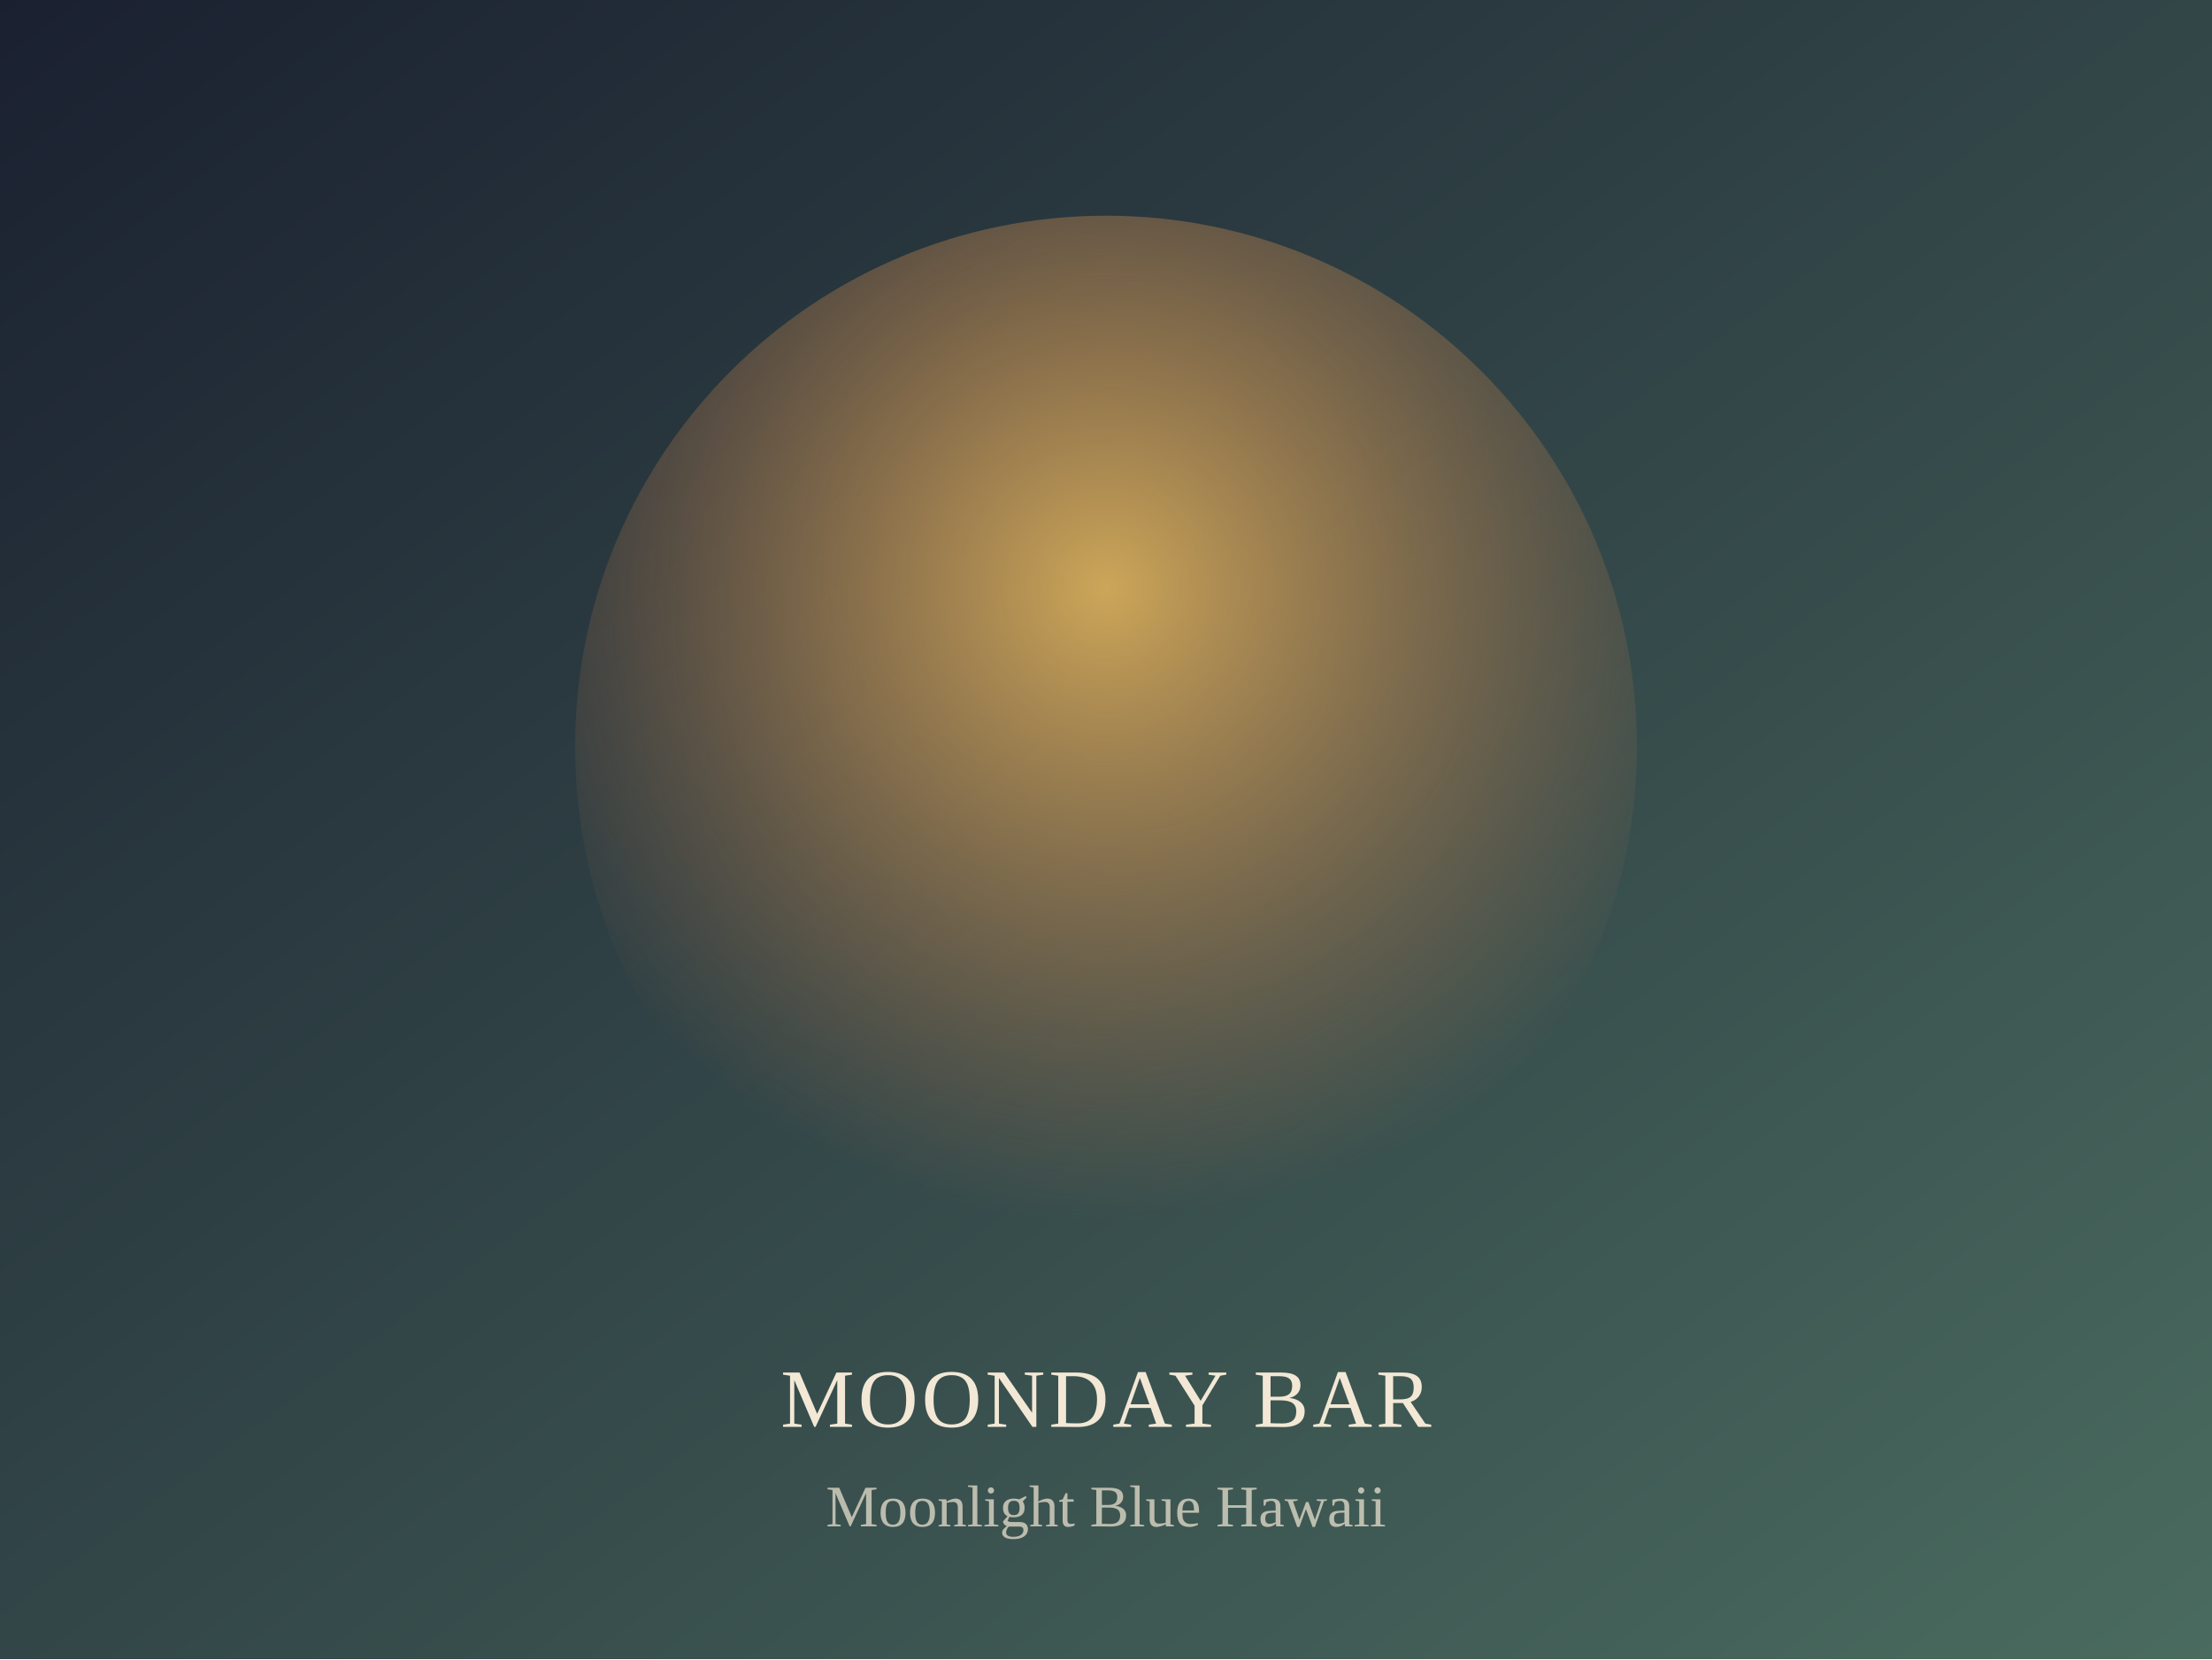
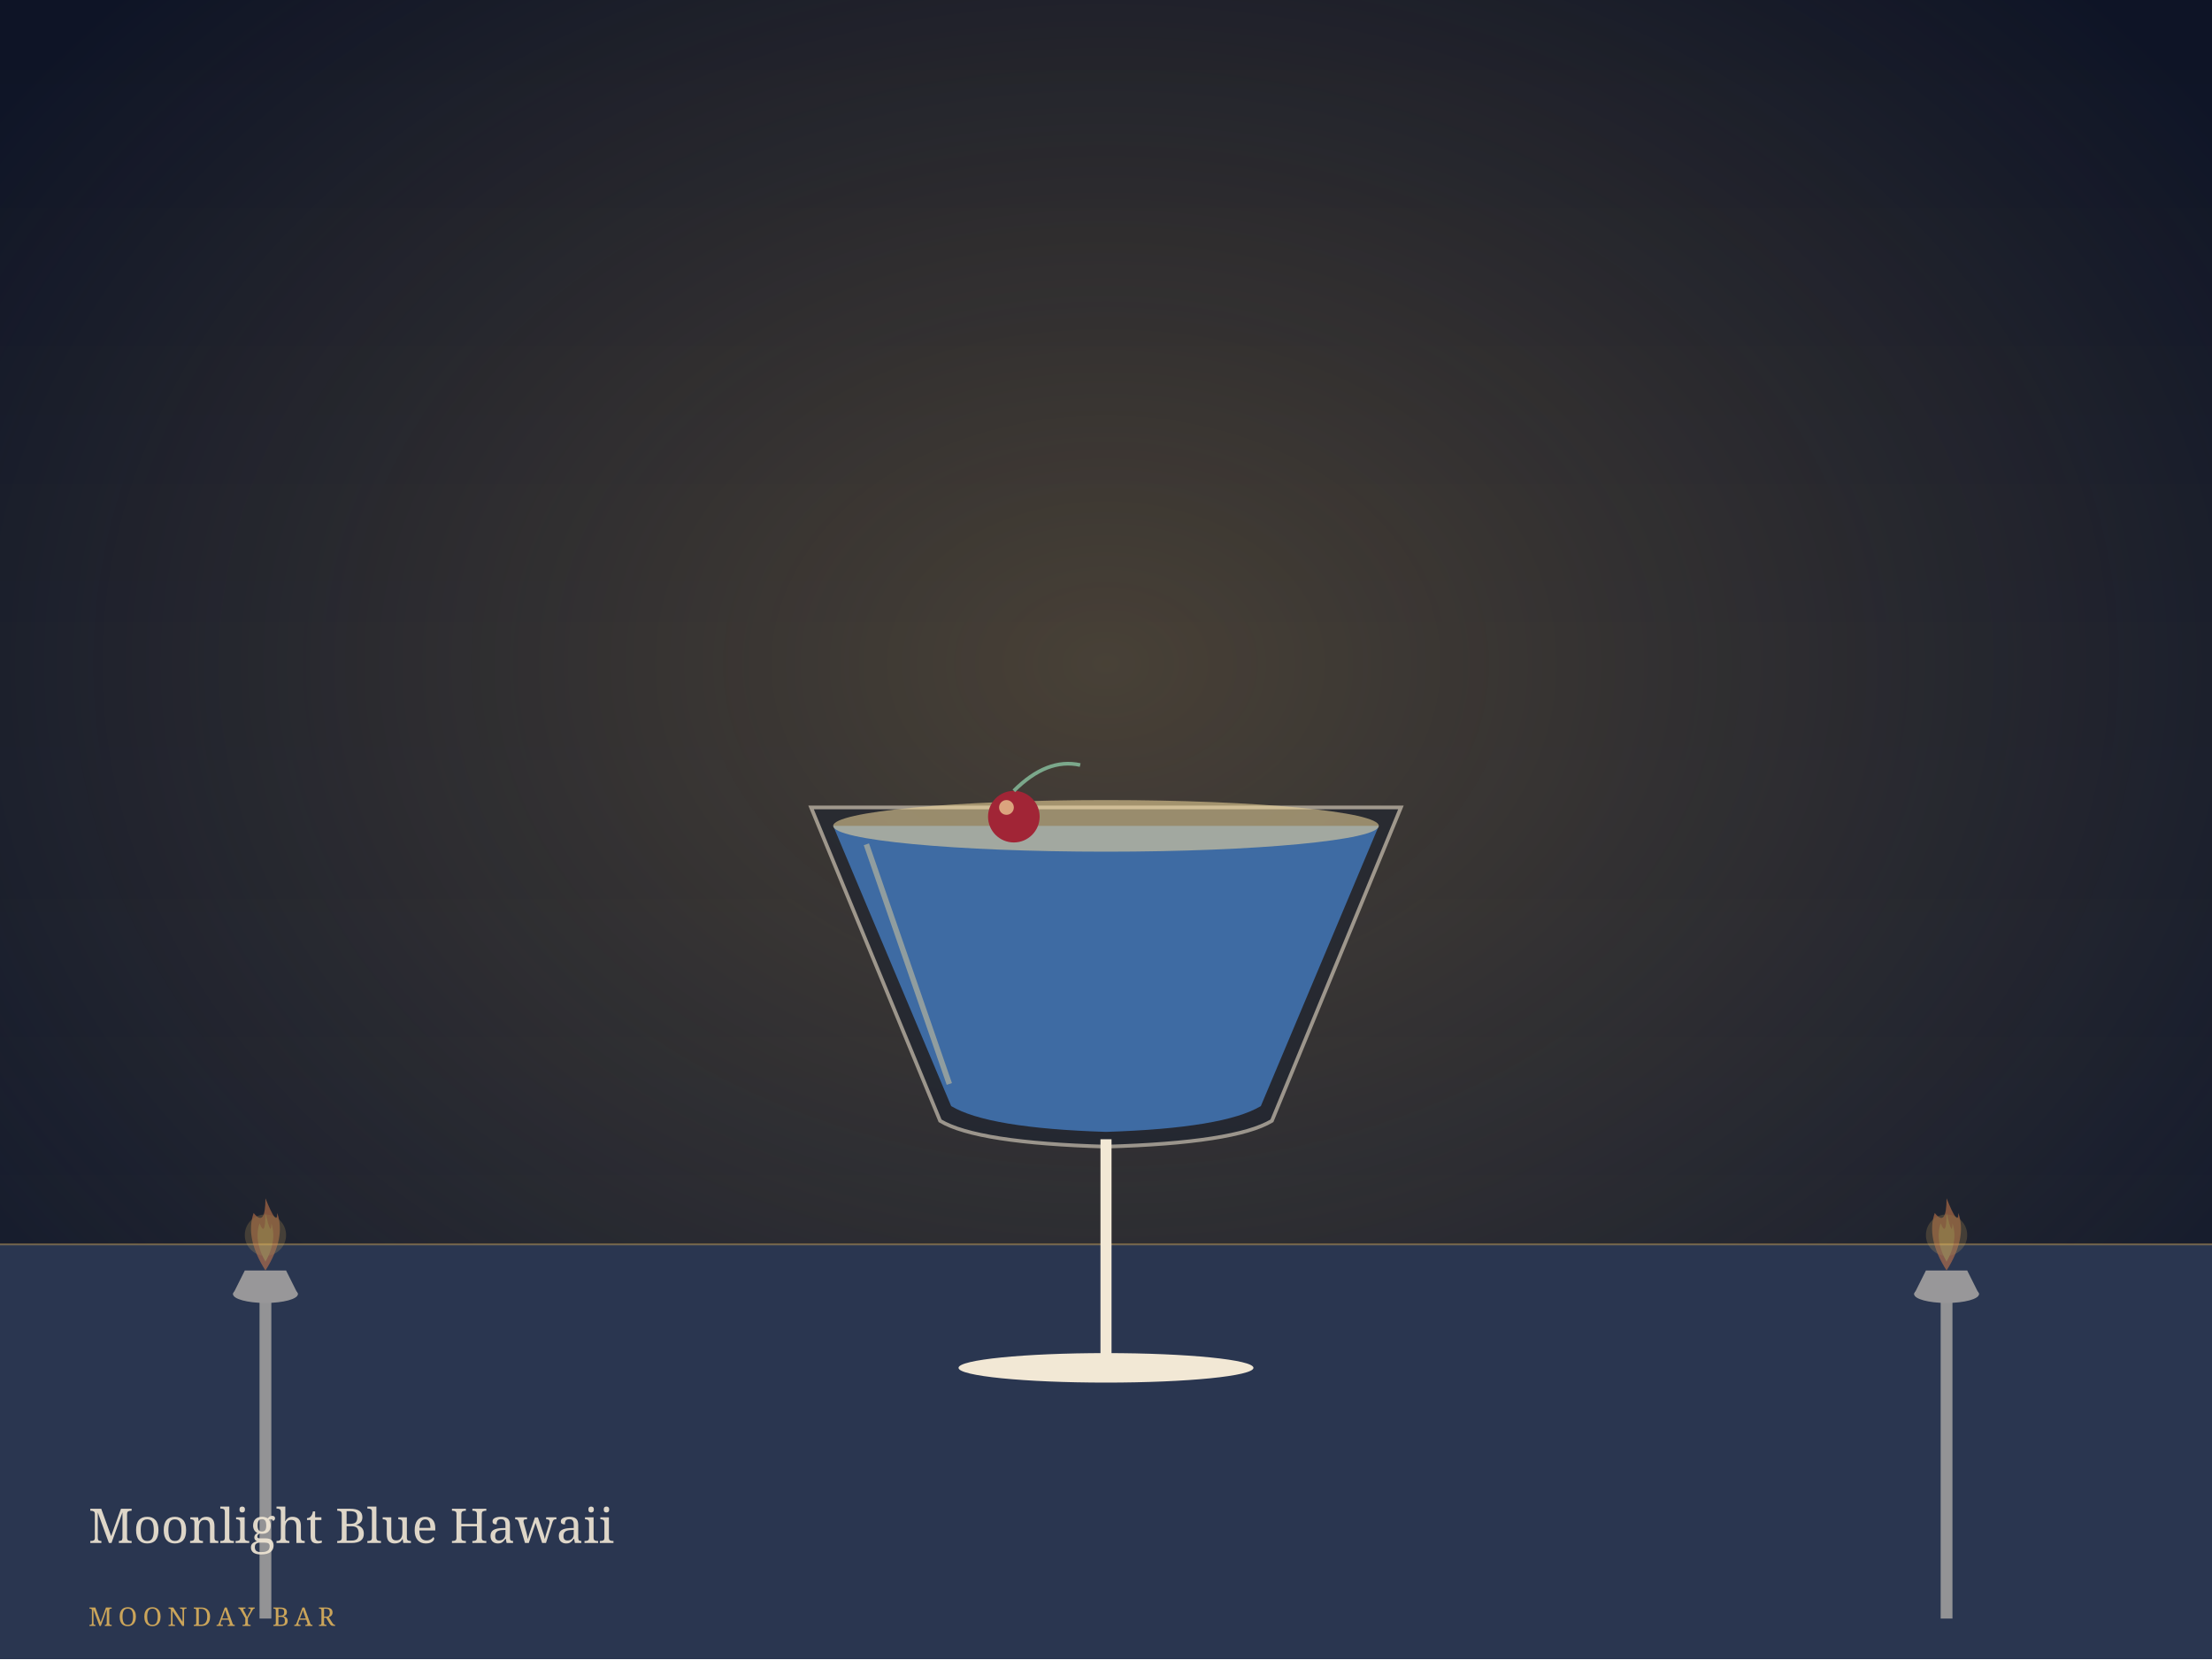
<svg xmlns="http://www.w3.org/2000/svg" viewBox="0 0 1200 900" preserveAspectRatio="xMidYMid slice" role="img" aria-label="Moonlight Blue Hawaii">
  <defs>
-     <linearGradient id="g171q71m" x1="0" y1="0" x2="1" y2="1">
-       <stop offset="0%" stop-color="#1A2030" />
-       <stop offset="100%" stop-color="#4A6B5F" />
+     <linearGradient id="coc2_bg" x1="0" y1="0" x2="0" y2="1">
+       <stop offset="0%" stop-color="#0E1426" />
+       <stop offset="100%" stop-color="#1A2030" />
    </linearGradient>
-     <radialGradient id="g2hr837s" cx="50%" cy="35%" r="60%">
-       <stop offset="0%" stop-color="#E8B85C" stop-opacity="0.85" />
-       <stop offset="100%" stop-color="#D17B4A" stop-opacity="0.0" />
+     <radialGradient id="coc2_spot" cx="50%" cy="40%" r="60%">
+       <stop offset="0%" stop-color="#E8B85C" stop-opacity="0.25" />
+       <stop offset="100%" stop-color="#E8B85C" stop-opacity="0" />
    </radialGradient>
  </defs>
-   <rect width="1200" height="900" fill="url(#g171q71m)" />
-   <circle cx="600" cy="405" r="288" fill="url(#g2hr837s)" />
-   <g fill="#F2E8D5" font-family="Georgia, 'Times New Roman', serif">
-     <text x="50%" y="774" text-anchor="middle" font-size="45" letter-spacing="2">MOONDAY BAR</text>
-     <text x="50%" y="828" text-anchor="middle" font-size="32" opacity="0.7">Moonlight Blue Hawaii</text>
+   <rect width="1200" height="900" fill="url(#coc2_bg)" />
+   <rect width="1200" height="900" fill="url(#coc2_spot)" />
+   <rect x="0" y="675" width="1200" height="225" fill="#2A3650" />
+   <line x1="0" y1="675" x2="1200" y2="675" stroke="#E8B85C" stroke-width="1" opacity="0.4" />
+   <g opacity="0.55">
+     <g transform="translate(144,702) scale(0.8)">
+       <rect x="-4" y="0" width="8" height="220" fill="#F2E8D5" opacity="0.95" />
+       <ellipse cx="0" cy="0" rx="22" ry="6" fill="#F2E8D5" />
+       <path d="M -22 0 L -14 -16 L 14 -16 L 22 0 Z" fill="#F2E8D5" />
+       <path d="M 0 -16 Q -14 -38 -8 -55 Q 0 -45 0 -65 Q 8 -45 8 -55 Q 14 -38 0 -16 Z" fill="#D17B4A" />
+       <path d="M 0 -22 Q -8 -36 -4 -48 Q 0 -38 0 -55 Q 4 -38 4 -48 Q 8 -36 0 -22 Z" fill="#E8B85C" />
+       <circle cx="0" cy="-40" r="14" fill="#E8B85C" opacity="0.35" />
+     </g>
+     <g transform="translate(1056,702) scale(0.8)">
+       <rect x="-4" y="0" width="8" height="220" fill="#F2E8D5" opacity="0.95" />
+       <ellipse cx="0" cy="0" rx="22" ry="6" fill="#F2E8D5" />
+       <path d="M -22 0 L -14 -16 L 14 -16 L 22 0 Z" fill="#F2E8D5" />
+       <path d="M 0 -16 Q -14 -38 -8 -55 Q 0 -45 0 -65 Q 8 -45 8 -55 Q 14 -38 0 -16 Z" fill="#D17B4A" />
+       <path d="M 0 -22 Q -8 -36 -4 -48 Q 0 -38 0 -55 Q 4 -38 4 -48 Q 8 -36 0 -22 Z" fill="#E8B85C" />
+       <circle cx="0" cy="-40" r="14" fill="#E8B85C" opacity="0.35" />
+     </g>
  </g>
+   <g transform="translate(600,558)">
+     <path d="M -160 -120 L 160 -120 L 90 50 Q 70 62 0 64 Q -70 62 -90 50 Z" fill="#1A2030" stroke="#F2E8D5" stroke-width="2" opacity="0.55" />
+     <path d="M -148 -110 L 148 -110 L 84 42 Q 64 54 0 56 Q -64 54 -84 42 Z" fill="#3F6EA9" opacity="0.95" />
+     <ellipse cx="0" cy="-110" rx="148" ry="14" fill="#F4DA9C" opacity="0.55" />
+     <path d="M -130 -100 L -85 30" stroke="#F4DA9C" stroke-width="3" opacity="0.45" />
+     <g transform="translate(-50,-115)">
+       <circle cx="0" cy="0" r="14" fill="#A12536" />
+       <circle cx="-4" cy="-5" r="4" fill="#F4DA9C" opacity="0.7" />
+       <path d="M 0 -14 Q 18 -32 36 -28" stroke="#7BA88B" stroke-width="2" fill="none" />
+     </g>
+     <rect x="-3" y="60" width="6" height="120" fill="#F2E8D5" />
+     <ellipse cx="0" cy="184" rx="80" ry="8" fill="#F2E8D5" />
+   </g>
+   <text x="48" y="837" fill="#F2E8D5" font-family="Georgia, serif" font-size="26" opacity="0.9">Moonlight Blue Hawaii</text>
+   <text x="48" y="882" fill="#E8B85C" font-family="Georgia, serif" font-size="14" letter-spacing="3" opacity="0.85">MOONDAY BAR</text>
</svg>
